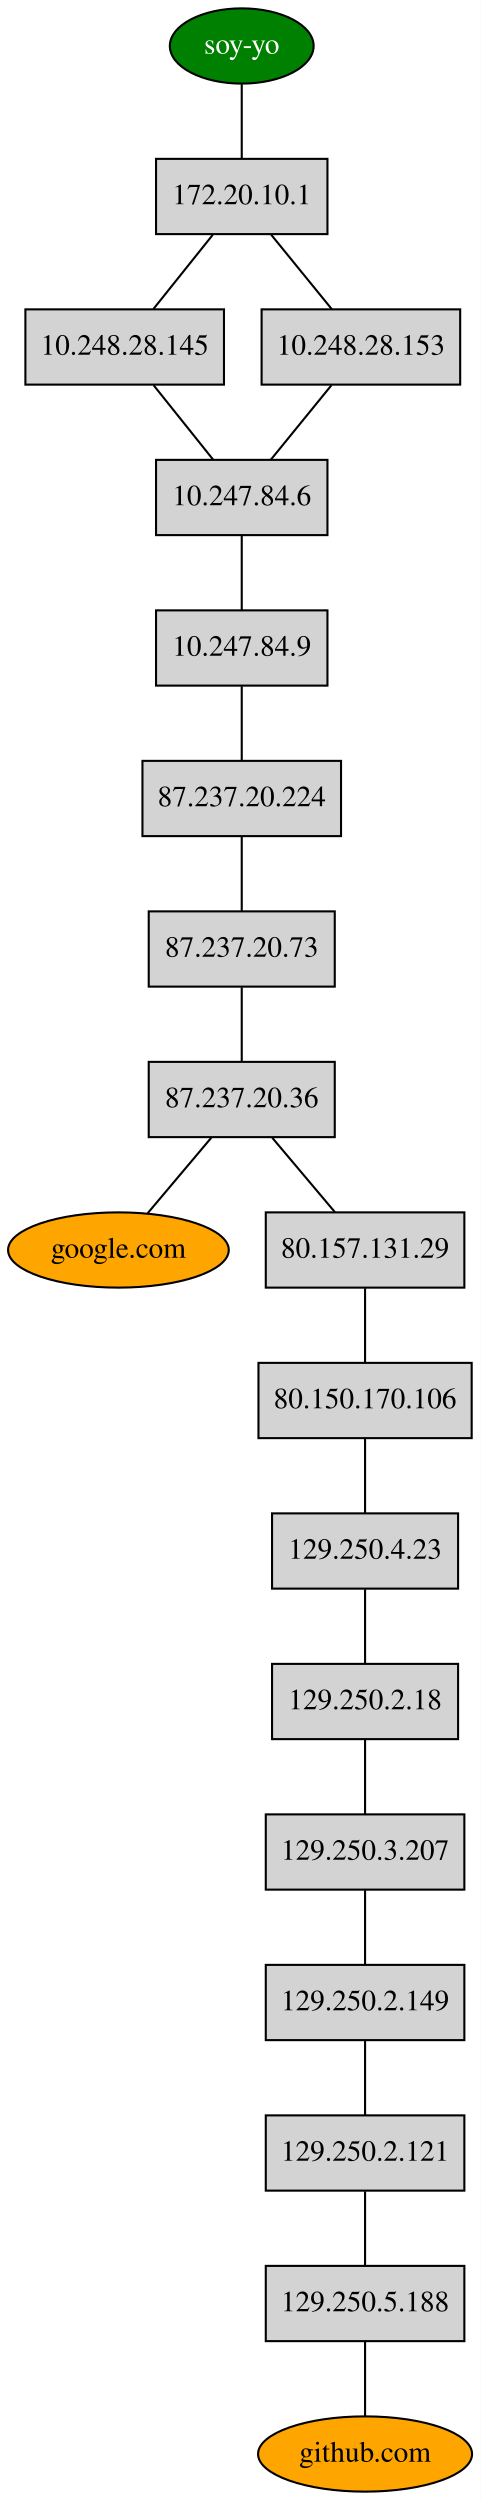
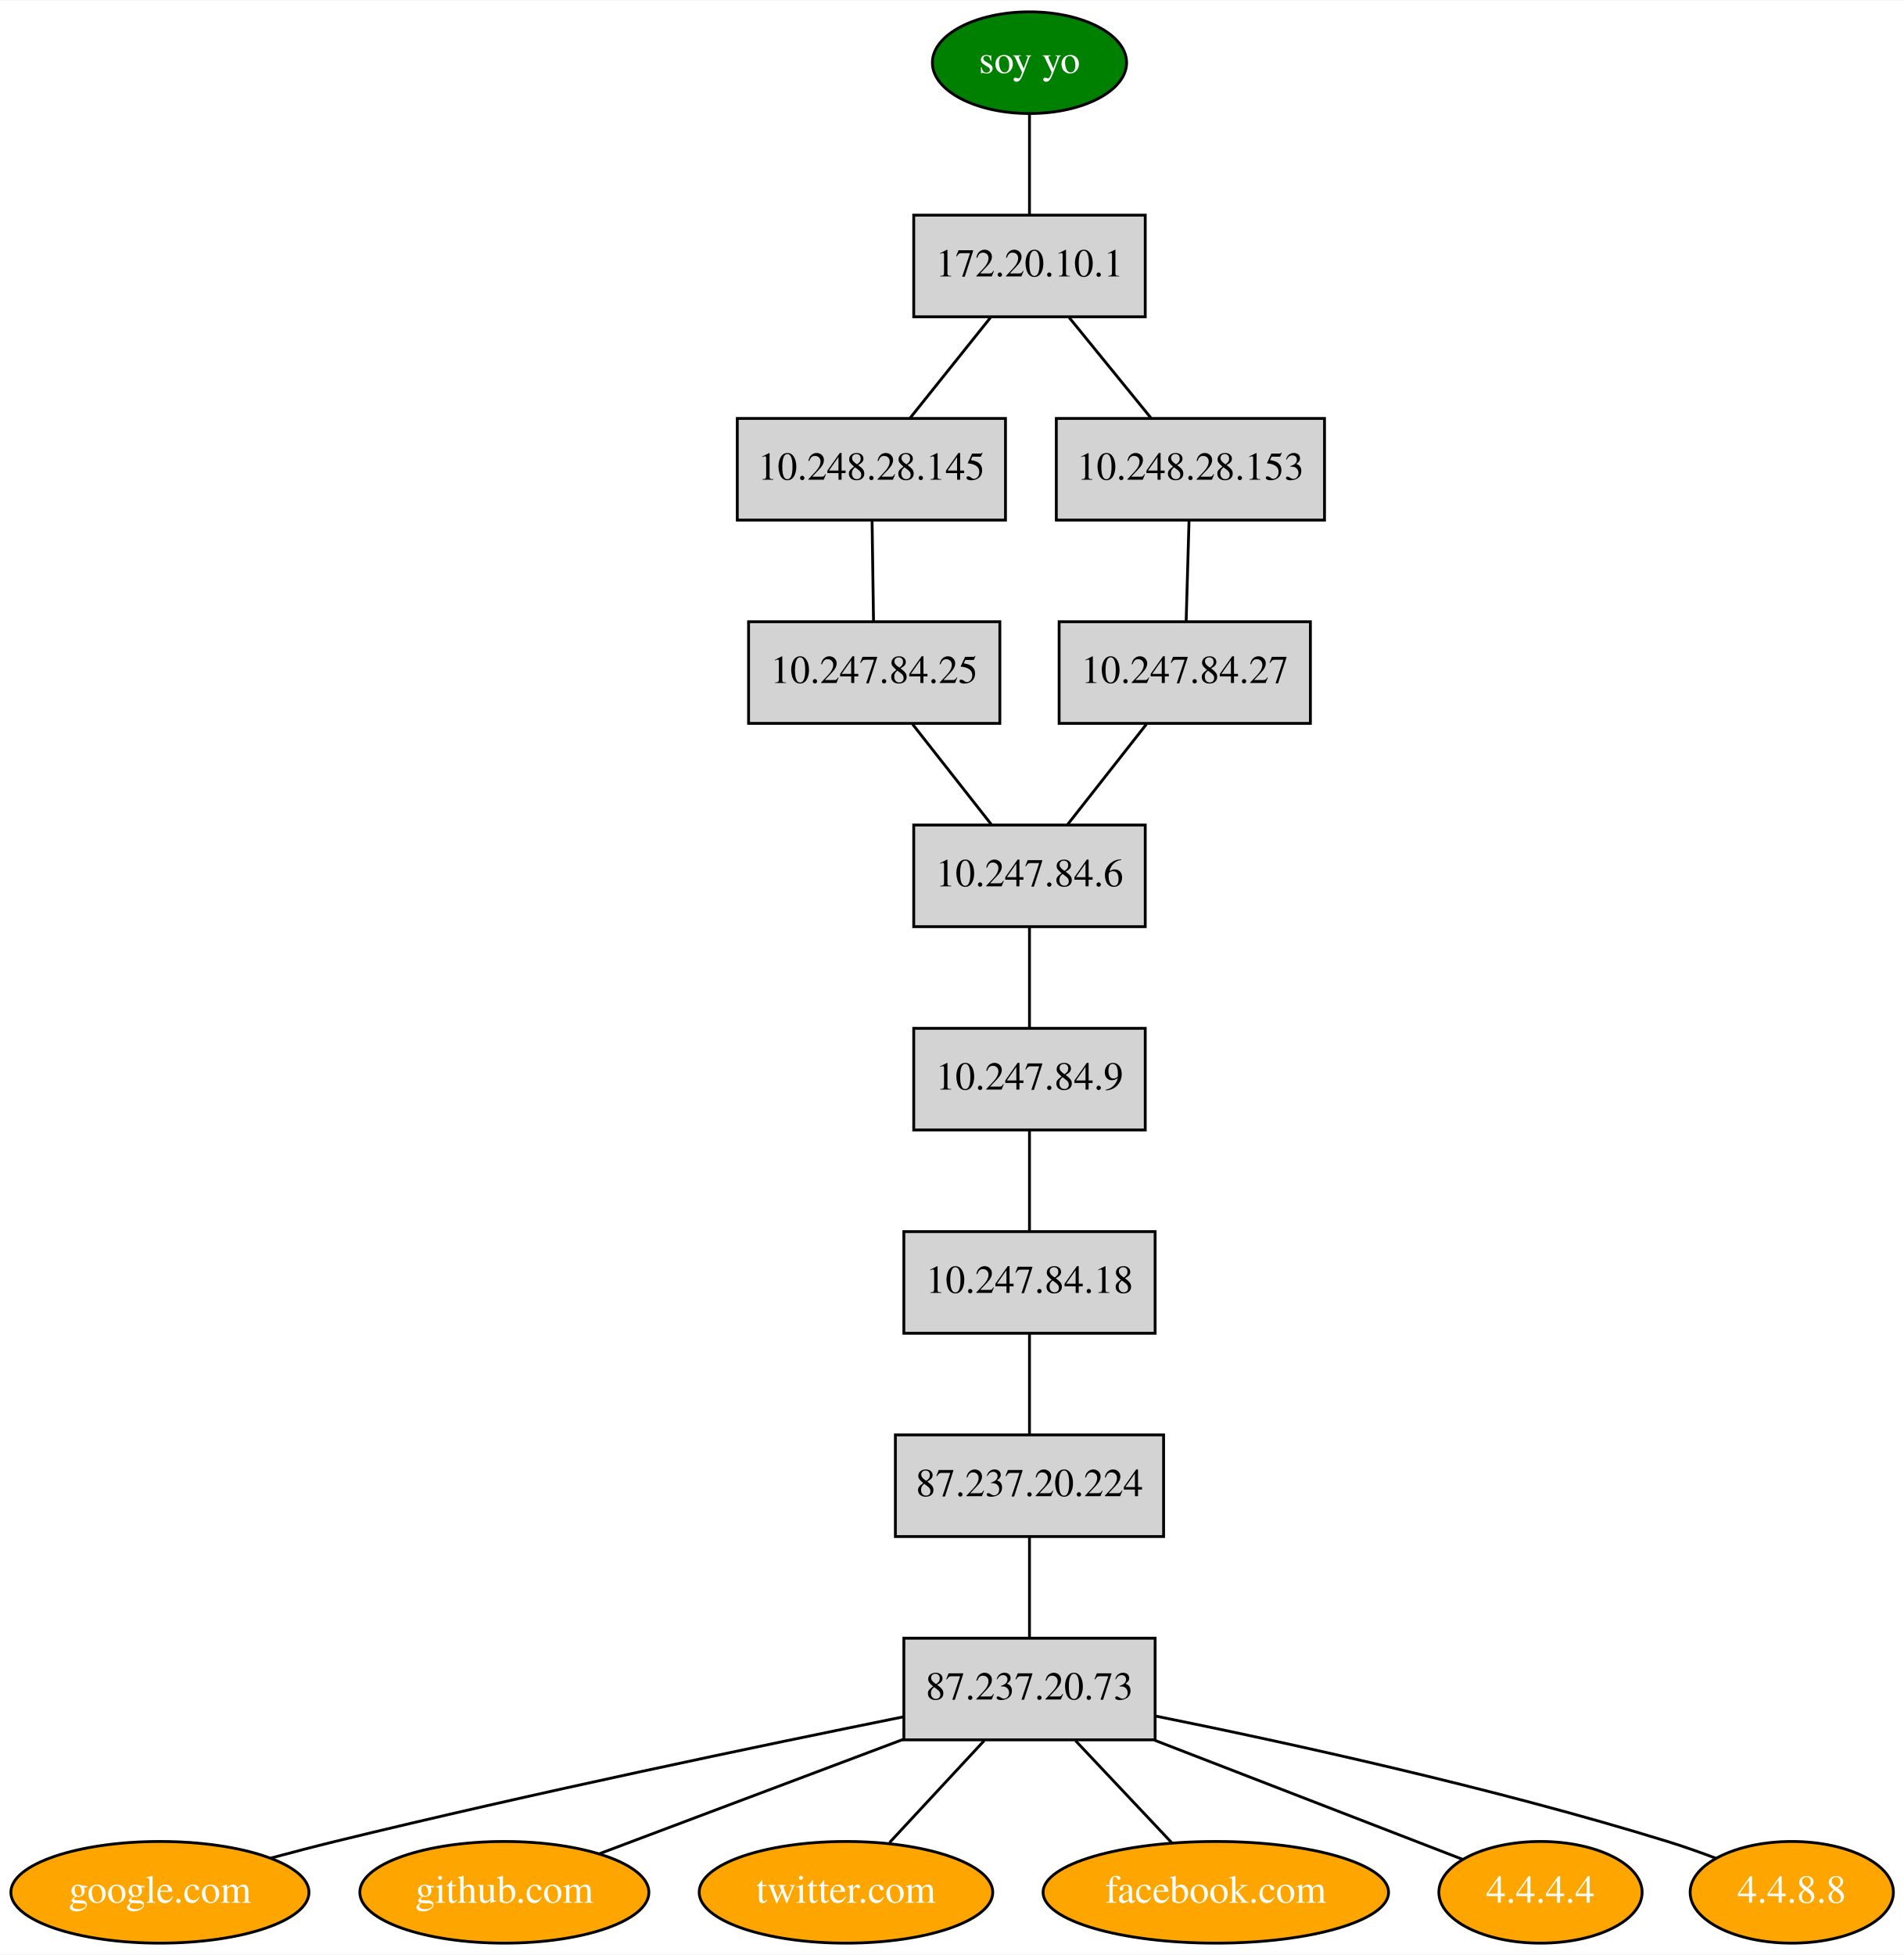
- <svg xmlns="http://www.w3.org/2000/svg" width="230pt" height="1196pt" viewBox="0.00 0.00 229.99 1196.00">
-   <g id="graph0" class="graph" transform="scale(1 1) rotate(0) translate(4 1192)">
-     <polygon fill="white" stroke="none" points="-4,4 -4,-1192 225.991,-1192 225.991,4 -4,4" />
+ <svg xmlns="http://www.w3.org/2000/svg" width="674pt" height="692pt" viewBox="0.00 0.00 674.39 692.00">
+   <g id="graph0" class="graph" transform="scale(1 1) rotate(0) translate(4 688)">
+     <polygon fill="white" stroke="none" points="-4,4 -4,-688 670.392,-688 670.392,4 -4,4" />
    <g id="node1" class="node">
-       <ellipse fill="green" stroke="black" cx="111.645" cy="-1170" rx="34.394" ry="18" />
-       <text text-anchor="middle" x="111.645" y="-1166.3" font-family="Times,serif" font-size="14.00" fill="white">soy-yo</text>
+       <ellipse fill="green" stroke="black" cx="360.645" cy="-666" rx="34.394" ry="18" />
+       <text text-anchor="middle" x="360.645" y="-662.3" font-family="Times,serif" font-size="14.00" fill="white">soy yo</text>
    </g>
    <g id="node2" class="node">
-       <polygon fill="lightgrey" stroke="black" points="152.645,-1116 70.645,-1116 70.645,-1080 152.645,-1080 152.645,-1116" />
-       <text text-anchor="middle" x="111.645" y="-1094.3" font-family="Times,serif" font-size="14.00">172.20.10.1</text>
+       <polygon fill="lightgrey" stroke="black" points="401.645,-612 319.645,-612 319.645,-576 401.645,-576 401.645,-612" />
+       <text text-anchor="middle" x="360.645" y="-590.3" font-family="Times,serif" font-size="14.00">172.20.10.1</text>
    </g>
    <g id="edge1" class="edge">
-       <path fill="none" stroke="black" d="M111.645,-1151.7C111.645,-1140.85 111.645,-1126.92 111.645,-1116.1" />
+       <path fill="none" stroke="black" d="M360.645,-647.697C360.645,-636.846 360.645,-622.917 360.645,-612.104" />
    </g>
    <g id="node3" class="node">
-       <polygon fill="lightgrey" stroke="black" points="103.145,-1044 8.145,-1044 8.145,-1008 103.145,-1008 103.145,-1044" />
-       <text text-anchor="middle" x="55.645" y="-1022.3" font-family="Times,serif" font-size="14.00">10.248.28.145</text>
+       <polygon fill="lightgrey" stroke="black" points="352.145,-540 257.145,-540 257.145,-504 352.145,-504 352.145,-540" />
+       <text text-anchor="middle" x="304.645" y="-518.3" font-family="Times,serif" font-size="14.00">10.248.28.145</text>
    </g>
    <g id="edge2" class="edge">
-       <path fill="none" stroke="black" d="M97.803,-1079.7C89.122,-1068.85 77.979,-1054.92 69.329,-1044.1" />
+       <path fill="none" stroke="black" d="M346.803,-575.697C338.122,-564.846 326.979,-550.917 318.329,-540.104" />
+     </g>
+     <g id="node11" class="node">
+       <polygon fill="lightgrey" stroke="black" points="465.145,-540 370.145,-540 370.145,-504 465.145,-504 465.145,-540" />
+       <text text-anchor="middle" x="417.645" y="-518.3" font-family="Times,serif" font-size="14.00">10.248.28.153</text>
+     </g>
+     <g id="edge10" class="edge">
+       <path fill="none" stroke="black" d="M374.735,-575.697C383.57,-564.846 394.913,-550.917 403.718,-540.104" />
+     </g>
+     <g id="node4" class="node">
+       <polygon fill="lightgrey" stroke="black" points="350.145,-468 261.145,-468 261.145,-432 350.145,-432 350.145,-468" />
+       <text text-anchor="middle" x="305.645" y="-446.3" font-family="Times,serif" font-size="14.00">10.247.84.25</text>
+     </g>
+     <g id="edge3" class="edge">
+       <path fill="none" stroke="black" d="M304.893,-503.697C305.048,-492.846 305.247,-478.917 305.401,-468.104" />
+     </g>
+     <g id="node5" class="node">
+       <polygon fill="lightgrey" stroke="black" points="401.645,-396 319.645,-396 319.645,-360 401.645,-360 401.645,-396" />
+       <text text-anchor="middle" x="360.645" y="-374.3" font-family="Times,serif" font-size="14.00">10.247.84.6</text>
+     </g>
+     <g id="edge4" class="edge">
+       <path fill="none" stroke="black" d="M319.241,-431.697C327.766,-420.846 338.711,-406.917 347.206,-396.104" />
+     </g>
+     <g id="node6" class="node">
+       <polygon fill="lightgrey" stroke="black" points="401.645,-324 319.645,-324 319.645,-288 401.645,-288 401.645,-324" />
+       <text text-anchor="middle" x="360.645" y="-302.3" font-family="Times,serif" font-size="14.00">10.247.84.9</text>
+     </g>
+     <g id="edge5" class="edge">
+       <path fill="none" stroke="black" d="M360.645,-359.697C360.645,-348.846 360.645,-334.917 360.645,-324.104" />
+     </g>
+     <g id="node7" class="node">
+       <polygon fill="lightgrey" stroke="black" points="405.145,-252 316.145,-252 316.145,-216 405.145,-216 405.145,-252" />
+       <text text-anchor="middle" x="360.645" y="-230.3" font-family="Times,serif" font-size="14.00">10.247.84.18</text>
+     </g>
+     <g id="edge6" class="edge">
+       <path fill="none" stroke="black" d="M360.645,-287.697C360.645,-276.846 360.645,-262.917 360.645,-252.104" />
+     </g>
+     <g id="node8" class="node">
+       <polygon fill="lightgrey" stroke="black" points="408.145,-180 313.145,-180 313.145,-144 408.145,-144 408.145,-180" />
+       <text text-anchor="middle" x="360.645" y="-158.3" font-family="Times,serif" font-size="14.00">87.237.20.224</text>
+     </g>
+     <g id="edge7" class="edge">
+       <path fill="none" stroke="black" d="M360.645,-215.697C360.645,-204.846 360.645,-190.917 360.645,-180.104" />
+     </g>
+     <g id="node9" class="node">
+       <polygon fill="lightgrey" stroke="black" points="405.145,-108 316.145,-108 316.145,-72 405.145,-72 405.145,-108" />
+       <text text-anchor="middle" x="360.645" y="-86.3" font-family="Times,serif" font-size="14.00">87.237.20.73</text>
+     </g>
+     <g id="edge8" class="edge">
+       <path fill="none" stroke="black" d="M360.645,-143.697C360.645,-132.846 360.645,-118.917 360.645,-108.104" />
    </g>
    <g id="node10" class="node">
-       <polygon fill="lightgrey" stroke="black" points="216.145,-1044 121.145,-1044 121.145,-1008 216.145,-1008 216.145,-1044" />
-       <text text-anchor="middle" x="168.645" y="-1022.3" font-family="Times,serif" font-size="14.00">10.248.28.153</text>
+       <ellipse fill="orange" stroke="black" cx="52.645" cy="-18" rx="52.791" ry="18" />
+       <text text-anchor="middle" x="52.645" y="-14.3" font-family="Times,serif" font-size="14.00" fill="white">google.com</text>
    </g>
    <g id="edge9" class="edge">
-       <path fill="none" stroke="black" d="M125.735,-1079.7C134.57,-1068.85 145.913,-1054.92 154.718,-1044.1" />
+       <path fill="none" stroke="black" d="M316.035,-80.163C266.619,-70.195 184.666,-53.129 114.645,-36 107.273,-34.197 99.443,-32.152 91.918,-30.121" />
    </g>
-     <g id="node4" class="node">
-       <polygon fill="lightgrey" stroke="black" points="152.645,-972 70.645,-972 70.645,-936 152.645,-936 152.645,-972" />
-       <text text-anchor="middle" x="111.645" y="-950.3" font-family="Times,serif" font-size="14.00">10.247.84.6</text>
+     <g id="node13" class="node">
+       <ellipse fill="orange" stroke="black" cx="174.645" cy="-18" rx="51.191" ry="18" />
+       <text text-anchor="middle" x="174.645" y="-14.3" font-family="Times,serif" font-size="14.00" fill="white">github.com</text>
    </g>
-     <g id="edge3" class="edge">
-       <path fill="none" stroke="black" d="M69.488,-1007.7C78.168,-996.846 89.312,-982.917 97.962,-972.104" />
+     <g id="edge13" class="edge">
+       <path fill="none" stroke="black" d="M316.094,-72.233C282.992,-59.776 238.529,-43.042 208.352,-31.685" />
    </g>
-     <g id="node5" class="node">
-       <polygon fill="lightgrey" stroke="black" points="152.645,-900 70.645,-900 70.645,-864 152.645,-864 152.645,-900" />
-       <text text-anchor="middle" x="111.645" y="-878.3" font-family="Times,serif" font-size="14.00">10.247.84.9</text>
+     <g id="node14" class="node">
+       <ellipse fill="orange" stroke="black" cx="295.645" cy="-18" rx="51.991" ry="18" />
+       <text text-anchor="middle" x="295.645" y="-14.3" font-family="Times,serif" font-size="14.00" fill="white">twitter.com</text>
    </g>
-     <g id="edge4" class="edge">
-       <path fill="none" stroke="black" d="M111.645,-935.697C111.645,-924.846 111.645,-910.917 111.645,-900.104" />
+     <g id="edge14" class="edge">
+       <path fill="none" stroke="black" d="M344.578,-71.697C334.352,-60.684 321.181,-46.5 311.08,-35.622" />
    </g>
-     <g id="node6" class="node">
-       <polygon fill="lightgrey" stroke="black" points="159.145,-828 64.145,-828 64.145,-792 159.145,-792 159.145,-828" />
-       <text text-anchor="middle" x="111.645" y="-806.3" font-family="Times,serif" font-size="14.00">87.237.20.224</text>
+     <g id="node15" class="node">
+       <ellipse fill="orange" stroke="black" cx="426.645" cy="-18" rx="61.189" ry="18" />
+       <text text-anchor="middle" x="426.645" y="-14.3" font-family="Times,serif" font-size="14.00" fill="white">facebook.com</text>
    </g>
-     <g id="edge5" class="edge">
-       <path fill="none" stroke="black" d="M111.645,-863.697C111.645,-852.846 111.645,-838.917 111.645,-828.104" />
+     <g id="edge15" class="edge">
+       <path fill="none" stroke="black" d="M376.96,-71.697C387.343,-60.684 400.717,-46.5 410.973,-35.622" />
    </g>
-     <g id="node7" class="node">
-       <polygon fill="lightgrey" stroke="black" points="156.145,-756 67.145,-756 67.145,-720 156.145,-720 156.145,-756" />
-       <text text-anchor="middle" x="111.645" y="-734.3" font-family="Times,serif" font-size="14.00">87.237.20.73</text>
+     <g id="node16" class="node">
+       <ellipse fill="orange" stroke="black" cx="541.645" cy="-18" rx="35.995" ry="18" />
+       <text text-anchor="middle" x="541.645" y="-14.3" font-family="Times,serif" font-size="14.00" fill="white">4.4.4.4</text>
    </g>
-     <g id="edge6" class="edge">
-       <path fill="none" stroke="black" d="M111.645,-791.697C111.645,-780.846 111.645,-766.917 111.645,-756.104" />
+     <g id="edge16" class="edge">
+       <path fill="none" stroke="black" d="M404.923,-71.876C439.041,-58.681 485.141,-40.853 514.132,-29.64" />
    </g>
-     <g id="node8" class="node">
-       <polygon fill="lightgrey" stroke="black" points="156.145,-684 67.145,-684 67.145,-648 156.145,-648 156.145,-684" />
-       <text text-anchor="middle" x="111.645" y="-662.3" font-family="Times,serif" font-size="14.00">87.237.20.36</text>
+     <g id="node17" class="node">
+       <ellipse fill="orange" stroke="black" cx="630.645" cy="-18" rx="35.995" ry="18" />
+       <text text-anchor="middle" x="630.645" y="-14.3" font-family="Times,serif" font-size="14.00" fill="white">4.4.8.8</text>
    </g>
-     <g id="edge7" class="edge">
-       <path fill="none" stroke="black" d="M111.645,-719.697C111.645,-708.846 111.645,-694.917 111.645,-684.104" />
+     <g id="edge17" class="edge">
+       <path fill="none" stroke="black" d="M405.302,-80.43C451.245,-71.172 524.65,-55.145 586.645,-36 592.279,-34.26 598.224,-32.154 603.86,-30.026" />
    </g>
-     <g id="node9" class="node">
-       <ellipse fill="orange" stroke="black" cx="52.645" cy="-594" rx="52.791" ry="18" />
-       <text text-anchor="middle" x="52.645" y="-590.3" font-family="Times,serif" font-size="14.00">google.com</text>
-     </g>
-     <g id="edge8" class="edge">
-       <path fill="none" stroke="black" d="M97.061,-647.697C87.779,-636.684 75.824,-622.5 66.656,-611.622" />
-     </g>
-     <g id="node11" class="node">
-       <polygon fill="lightgrey" stroke="black" points="218.145,-612 123.145,-612 123.145,-576 218.145,-576 218.145,-612" />
-       <text text-anchor="middle" x="170.645" y="-590.3" font-family="Times,serif" font-size="14.00">80.157.131.29</text>
+     <g id="node12" class="node">
+       <polygon fill="lightgrey" stroke="black" points="460.145,-468 371.145,-468 371.145,-432 460.145,-432 460.145,-468" />
+       <text text-anchor="middle" x="415.645" y="-446.3" font-family="Times,serif" font-size="14.00">10.247.84.27</text>
    </g>
    <g id="edge11" class="edge">
-       <path fill="none" stroke="black" d="M126.23,-647.697C135.375,-636.846 147.116,-622.917 156.229,-612.104" />
-     </g>
-     <g id="edge10" class="edge">
-       <path fill="none" stroke="black" d="M154.555,-1007.7C145.72,-996.846 134.378,-982.917 125.573,-972.104" />
-     </g>
-     <g id="node12" class="node">
-       <polygon fill="lightgrey" stroke="black" points="221.645,-540 119.645,-540 119.645,-504 221.645,-504 221.645,-540" />
-       <text text-anchor="middle" x="170.645" y="-518.3" font-family="Times,serif" font-size="14.00">80.150.170.106</text>
+       <path fill="none" stroke="black" d="M417.151,-503.697C416.841,-492.846 416.443,-478.917 416.134,-468.104" />
    </g>
    <g id="edge12" class="edge">
-       <path fill="none" stroke="black" d="M170.645,-575.697C170.645,-564.846 170.645,-550.917 170.645,-540.104" />
-     </g>
-     <g id="node13" class="node">
-       <polygon fill="lightgrey" stroke="black" points="215.145,-468 126.145,-468 126.145,-432 215.145,-432 215.145,-468" />
-       <text text-anchor="middle" x="170.645" y="-446.3" font-family="Times,serif" font-size="14.00">129.250.4.23</text>
-     </g>
-     <g id="edge13" class="edge">
-       <path fill="none" stroke="black" d="M170.645,-503.697C170.645,-492.846 170.645,-478.917 170.645,-468.104" />
-     </g>
-     <g id="node14" class="node">
-       <polygon fill="lightgrey" stroke="black" points="215.145,-396 126.145,-396 126.145,-360 215.145,-360 215.145,-396" />
-       <text text-anchor="middle" x="170.645" y="-374.3" font-family="Times,serif" font-size="14.00">129.250.2.18</text>
-     </g>
-     <g id="edge14" class="edge">
-       <path fill="none" stroke="black" d="M170.645,-431.697C170.645,-420.846 170.645,-406.917 170.645,-396.104" />
-     </g>
-     <g id="node15" class="node">
-       <polygon fill="lightgrey" stroke="black" points="218.145,-324 123.145,-324 123.145,-288 218.145,-288 218.145,-324" />
-       <text text-anchor="middle" x="170.645" y="-302.3" font-family="Times,serif" font-size="14.00">129.250.3.207</text>
-     </g>
-     <g id="edge15" class="edge">
-       <path fill="none" stroke="black" d="M170.645,-359.697C170.645,-348.846 170.645,-334.917 170.645,-324.104" />
-     </g>
-     <g id="node16" class="node">
-       <polygon fill="lightgrey" stroke="black" points="218.145,-252 123.145,-252 123.145,-216 218.145,-216 218.145,-252" />
-       <text text-anchor="middle" x="170.645" y="-230.3" font-family="Times,serif" font-size="14.00">129.250.2.149</text>
-     </g>
-     <g id="edge16" class="edge">
-       <path fill="none" stroke="black" d="M170.645,-287.697C170.645,-276.846 170.645,-262.917 170.645,-252.104" />
-     </g>
-     <g id="node17" class="node">
-       <polygon fill="lightgrey" stroke="black" points="218.145,-180 123.145,-180 123.145,-144 218.145,-144 218.145,-180" />
-       <text text-anchor="middle" x="170.645" y="-158.3" font-family="Times,serif" font-size="14.00">129.250.2.121</text>
-     </g>
-     <g id="edge17" class="edge">
-       <path fill="none" stroke="black" d="M170.645,-215.697C170.645,-204.846 170.645,-190.917 170.645,-180.104" />
-     </g>
-     <g id="node18" class="node">
-       <polygon fill="lightgrey" stroke="black" points="218.145,-108 123.145,-108 123.145,-72 218.145,-72 218.145,-108" />
-       <text text-anchor="middle" x="170.645" y="-86.3" font-family="Times,serif" font-size="14.00">129.250.5.188</text>
-     </g>
-     <g id="edge18" class="edge">
-       <path fill="none" stroke="black" d="M170.645,-143.697C170.645,-132.846 170.645,-118.917 170.645,-108.104" />
-     </g>
-     <g id="node19" class="node">
-       <ellipse fill="orange" stroke="black" cx="170.645" cy="-18" rx="51.191" ry="18" />
-       <text text-anchor="middle" x="170.645" y="-14.3" font-family="Times,serif" font-size="14.00">github.com</text>
-     </g>
-     <g id="edge19" class="edge">
-       <path fill="none" stroke="black" d="M170.645,-71.697C170.645,-60.846 170.645,-46.917 170.645,-36.104" />
+       <path fill="none" stroke="black" d="M402.05,-431.697C393.525,-420.846 382.58,-406.917 374.084,-396.104" />
    </g>
  </g>
</svg>
